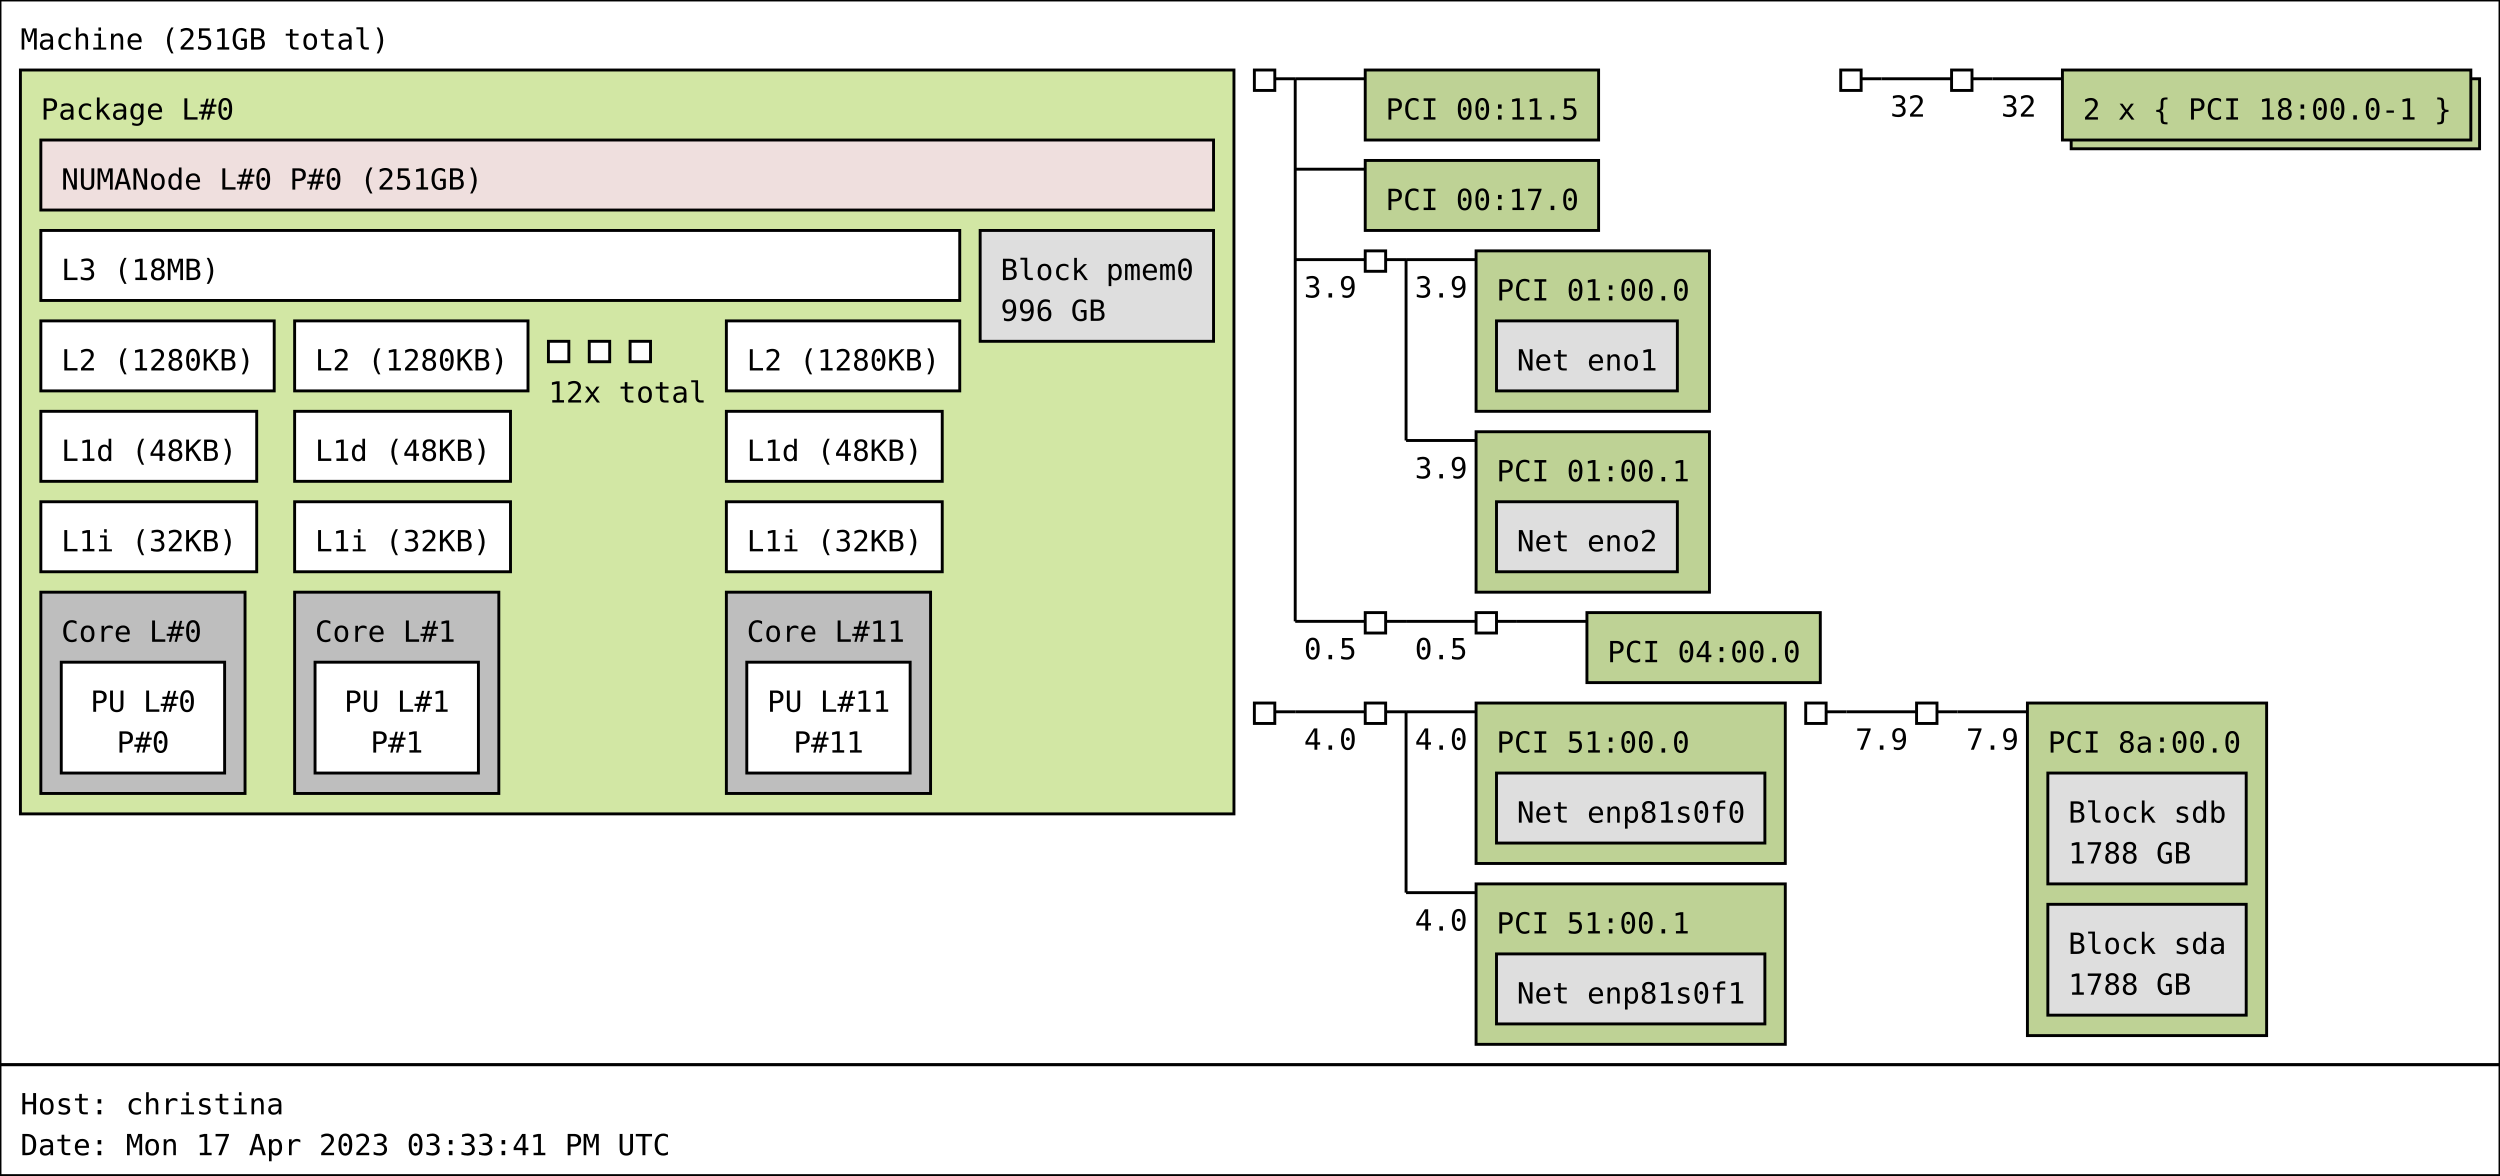
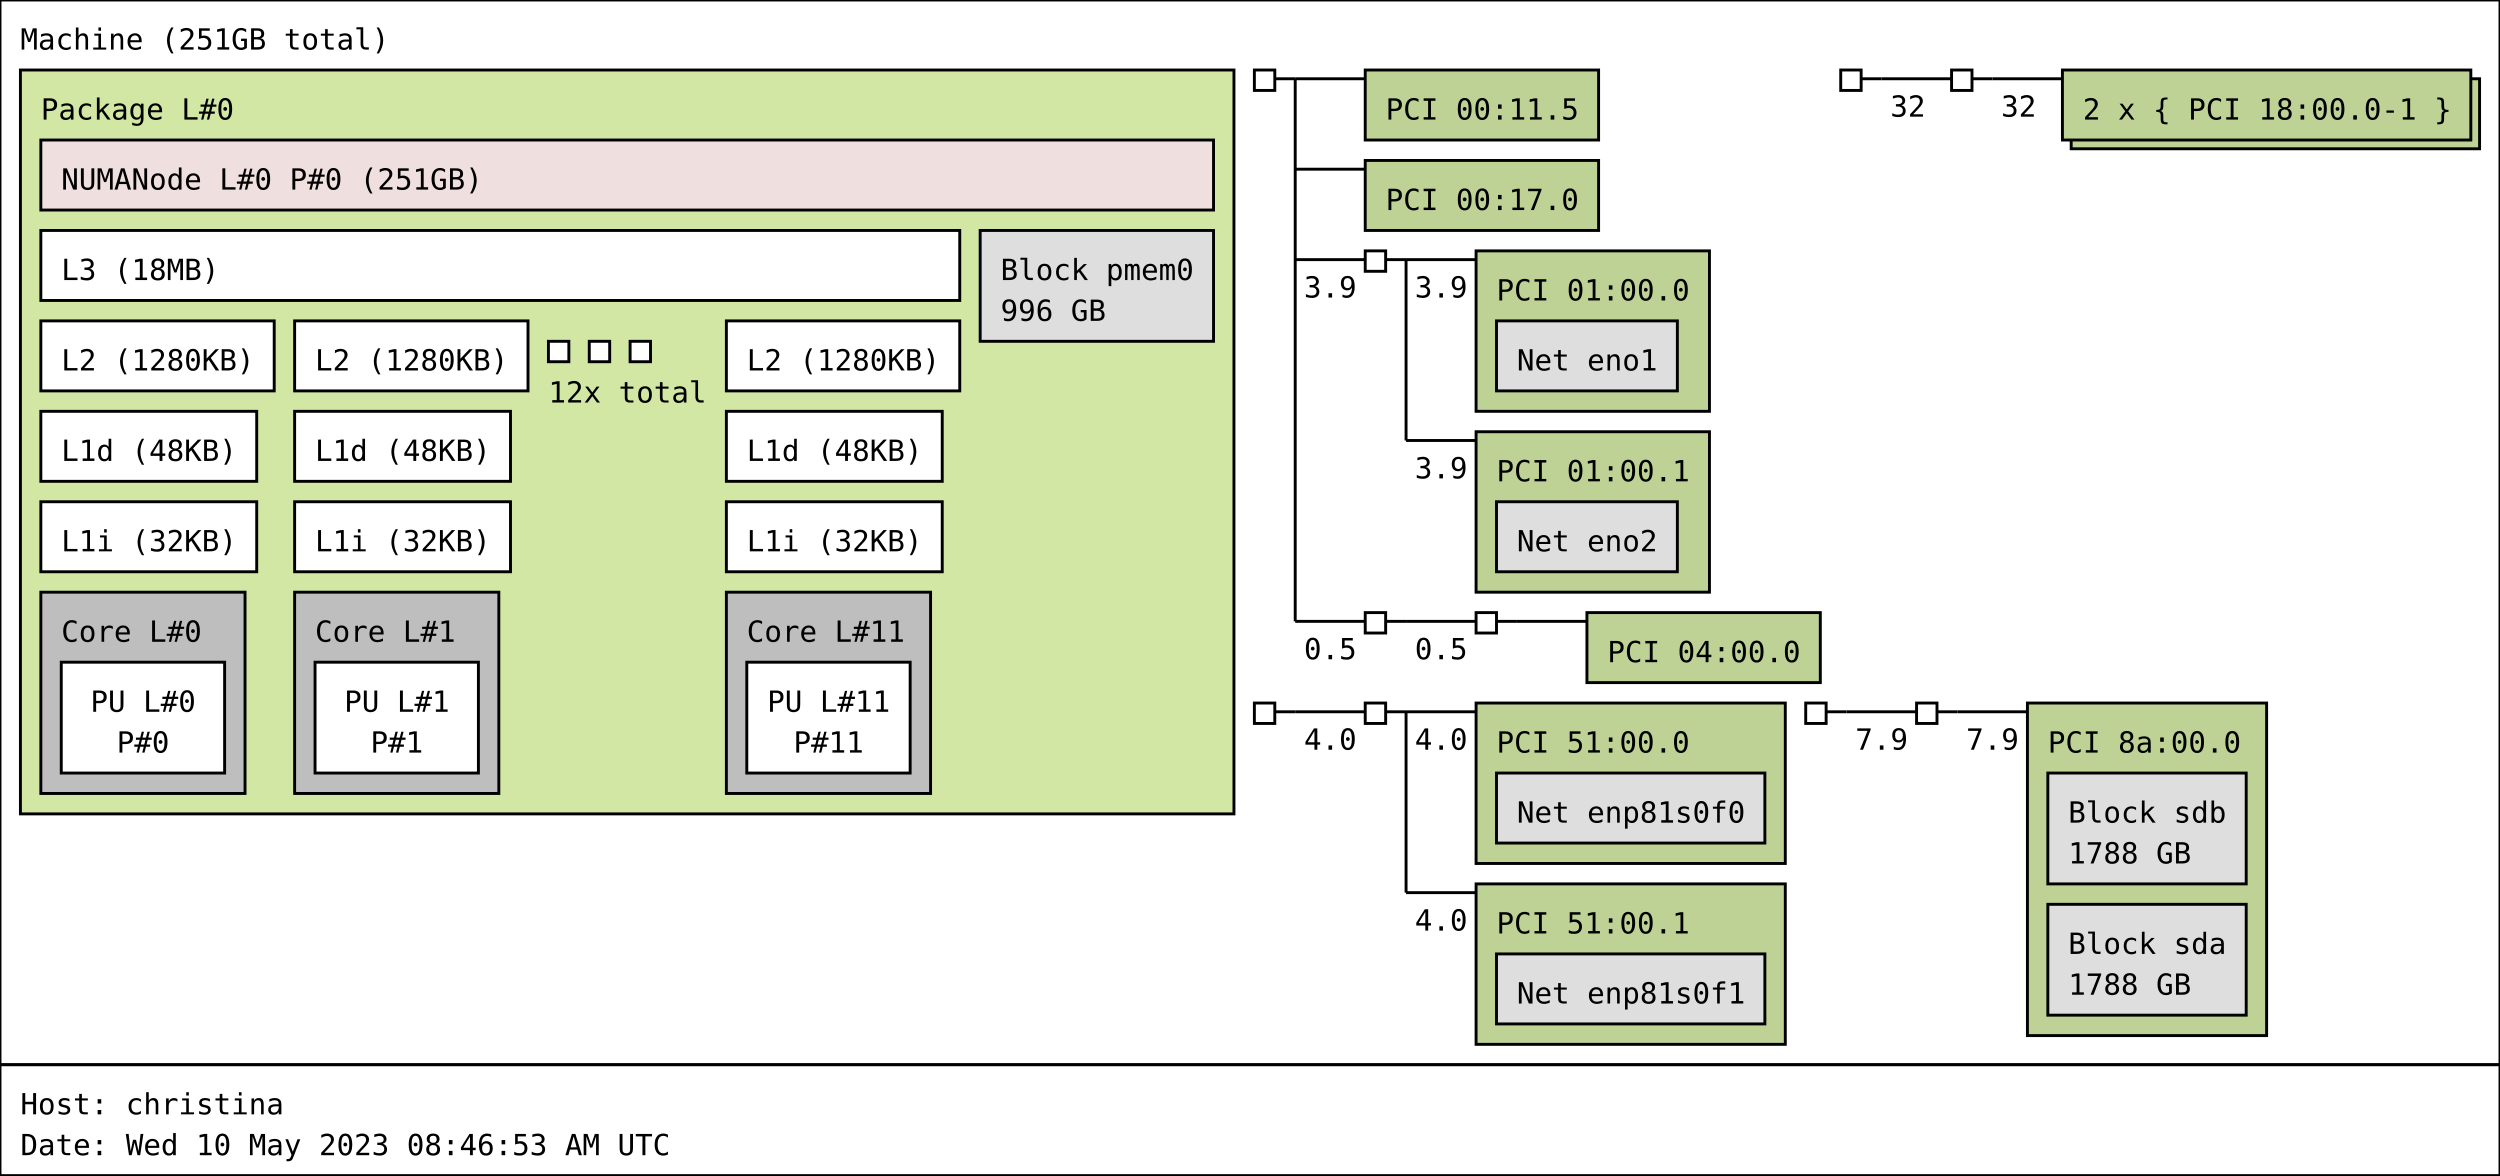
<svg xmlns="http://www.w3.org/2000/svg" width="857px" height="403px" viewBox="0 0 857px 403px" version="1.1">
  <rect id="Machine_0_rect" class="Machine" x="0" y="0" width="857" height="365" fill="rgb(255,255,255)" stroke="rgb(0,0,0)" stroke-width="1" />
  <text id="Machine_0_text" class="Machine" font-family="Monospace" x="7" y="17" fill="rgb(0,0,0)" font-size="10px">Machine (251GB total)</text>
  <rect id="Package_0_rect" class="Package" x="7" y="24" width="416" height="255" fill="rgb(210,231,164)" stroke="rgb(0,0,0)" stroke-width="1" />
  <text id="Package_0_text" class="Package" font-family="Monospace" x="14" y="41" fill="rgb(0,0,0)" font-size="10px">Package L#0</text>
  <rect id="L3_0_rect" class="L3" x="14" y="79" width="315" height="24" fill="rgb(255,255,255)" stroke="rgb(0,0,0)" stroke-width="1" />
  <text id="L3_0_text" class="L3" font-family="Monospace" x="21" y="96" fill="rgb(0,0,0)" font-size="10px">L3 (18MB)</text>
  <rect id="L2_0_rect" class="L2" x="14" y="110" width="80" height="24" fill="rgb(255,255,255)" stroke="rgb(0,0,0)" stroke-width="1" />
  <text id="L2_0_text" class="L2" font-family="Monospace" x="21" y="127" fill="rgb(0,0,0)" font-size="10px">L2 (1280KB)</text>
  <rect id="L1d_0_rect" class="L1d" x="14" y="141" width="74" height="24" fill="rgb(255,255,255)" stroke="rgb(0,0,0)" stroke-width="1" />
  <text id="L1d_0_text" class="L1d" font-family="Monospace" x="21" y="158" fill="rgb(0,0,0)" font-size="10px">L1d (48KB)</text>
  <rect id="L1i_0_rect" class="L1i" x="14" y="172" width="74" height="24" fill="rgb(255,255,255)" stroke="rgb(0,0,0)" stroke-width="1" />
  <text id="L1i_0_text" class="L1i" font-family="Monospace" x="21" y="189" fill="rgb(0,0,0)" font-size="10px">L1i (32KB)</text>
  <rect id="Core_0_rect" class="Core" x="14" y="203" width="70" height="69" fill="rgb(190,190,190)" stroke="rgb(0,0,0)" stroke-width="1" />
  <text id="Core_0_text" class="Core" font-family="Monospace" x="21" y="220" fill="rgb(0,0,0)" font-size="10px">Core L#0</text>
  <rect id="PU_0_rect" class="PU" x="21" y="227" width="56" height="38" fill="rgb(255,255,255)" stroke="rgb(0,0,0)" stroke-width="1" />
  <text id="PU_0_text" class="PU" font-family="Monospace" x="31" y="244" fill="rgb(0,0,0)" font-size="10px">PU L#0</text>
  <text id="PU_0_text_1" class="PU" font-family="Monospace" x="40" y="258" fill="rgb(0,0,0)" font-size="10px">P#0</text>
  <rect id="L2_1_rect" class="L2" x="101" y="110" width="80" height="24" fill="rgb(255,255,255)" stroke="rgb(0,0,0)" stroke-width="1" />
  <text id="L2_1_text" class="L2" font-family="Monospace" x="108" y="127" fill="rgb(0,0,0)" font-size="10px">L2 (1280KB)</text>
  <rect id="L1d_1_rect" class="L1d" x="101" y="141" width="74" height="24" fill="rgb(255,255,255)" stroke="rgb(0,0,0)" stroke-width="1" />
  <text id="L1d_1_text" class="L1d" font-family="Monospace" x="108" y="158" fill="rgb(0,0,0)" font-size="10px">L1d (48KB)</text>
  <rect id="L1i_1_rect" class="L1i" x="101" y="172" width="74" height="24" fill="rgb(255,255,255)" stroke="rgb(0,0,0)" stroke-width="1" />
  <text id="L1i_1_text" class="L1i" font-family="Monospace" x="108" y="189" fill="rgb(0,0,0)" font-size="10px">L1i (32KB)</text>
  <rect id="Core_1_rect" class="Core" x="101" y="203" width="70" height="69" fill="rgb(190,190,190)" stroke="rgb(0,0,0)" stroke-width="1" />
  <text id="Core_1_text" class="Core" font-family="Monospace" x="108" y="220" fill="rgb(0,0,0)" font-size="10px">Core L#1</text>
  <rect id="PU_1_rect" class="PU" x="108" y="227" width="56" height="38" fill="rgb(255,255,255)" stroke="rgb(0,0,0)" stroke-width="1" />
  <text id="PU_1_text" class="PU" font-family="Monospace" x="118" y="244" fill="rgb(0,0,0)" font-size="10px">PU L#1</text>
  <text id="PU_1_text_1" class="PU" font-family="Monospace" x="127" y="258" fill="rgb(0,0,0)" font-size="10px">P#1</text>
  <rect id="L2_2_rect" class="L2" x="188" y="117" width="7" height="7" fill="rgb(255,255,255)" stroke="rgb(0,0,0)" stroke-width="1" />
  <rect id="L2_2_rect" class="L2" x="202" y="117" width="7" height="7" fill="rgb(255,255,255)" stroke="rgb(0,0,0)" stroke-width="1" />
  <rect id="L2_2_rect" class="L2" x="216" y="117" width="7" height="7" fill="rgb(255,255,255)" stroke="rgb(0,0,0)" stroke-width="1" />
  <text id="L2_2_text" class="L2" font-family="Monospace" x="188" y="138" fill="rgb(0,0,0)" font-size="10px">12x total</text>
  <rect id="L2_11_rect" class="L2" x="249" y="110" width="80" height="24" fill="rgb(255,255,255)" stroke="rgb(0,0,0)" stroke-width="1" />
  <text id="L2_11_text" class="L2" font-family="Monospace" x="256" y="127" fill="rgb(0,0,0)" font-size="10px">L2 (1280KB)</text>
  <rect id="L1d_11_rect" class="L1d" x="249" y="141" width="74" height="24" fill="rgb(255,255,255)" stroke="rgb(0,0,0)" stroke-width="1" />
  <text id="L1d_11_text" class="L1d" font-family="Monospace" x="256" y="158" fill="rgb(0,0,0)" font-size="10px">L1d (48KB)</text>
  <rect id="L1i_11_rect" class="L1i" x="249" y="172" width="74" height="24" fill="rgb(255,255,255)" stroke="rgb(0,0,0)" stroke-width="1" />
  <text id="L1i_11_text" class="L1i" font-family="Monospace" x="256" y="189" fill="rgb(0,0,0)" font-size="10px">L1i (32KB)</text>
  <rect id="Core_11_rect" class="Core" x="249" y="203" width="70" height="69" fill="rgb(190,190,190)" stroke="rgb(0,0,0)" stroke-width="1" />
  <text id="Core_11_text" class="Core" font-family="Monospace" x="256" y="220" fill="rgb(0,0,0)" font-size="10px">Core L#11</text>
  <rect id="PU_11_rect" class="PU" x="256" y="227" width="56" height="38" fill="rgb(255,255,255)" stroke="rgb(0,0,0)" stroke-width="1" />
  <text id="PU_11_text" class="PU" font-family="Monospace" x="263" y="244" fill="rgb(0,0,0)" font-size="10px">PU L#11</text>
  <text id="PU_11_text_1" class="PU" font-family="Monospace" x="272" y="258" fill="rgb(0,0,0)" font-size="10px">P#11</text>
  <rect id="NUMANode_0_rect" class="NUMANode" x="14" y="48" width="402" height="24" fill="rgb(239,223,222)" stroke="rgb(0,0,0)" stroke-width="1" />
  <text id="NUMANode_0_text" class="NUMANode" font-family="Monospace" x="21" y="65" fill="rgb(0,0,0)" font-size="10px">NUMANode L#0 P#0 (251GB)</text>
  <rect id="Block_0_rect" class="Block" x="336" y="79" width="80" height="38" fill="rgb(222,222,222)" stroke="rgb(0,0,0)" stroke-width="1" />
  <text id="Block_0_text" class="Block" font-family="Monospace" x="343" y="96" fill="rgb(0,0,0)" font-size="10px">Block pmem0</text>
  <text id="Block_0_text_1" class="Block" font-family="Monospace" x="343" y="110" fill="rgb(0,0,0)" font-size="10px">996 GB</text>
  <rect id="HostBridge_0_rect" class="HostBridge" x="430" y="24" width="7" height="7" fill="rgb(255,255,255)" stroke="rgb(0,0,0)" stroke-width="1" />
  <line id="HostBridge_0_line" class="HostBridge" x1="437" y1="27" x2="444" y2="27" stroke="rgb(0,0,0)" stroke-width="1" />
  <line id="HostBridge_0_line_2" class="HostBridge" x1="444" y1="27" x2="468" y2="27" stroke="rgb(0,0,0)" stroke-width="1" />
  <line id="HostBridge_0_line_3" class="HostBridge" x1="444" y1="58" x2="468" y2="58" stroke="rgb(0,0,0)" stroke-width="1" />
  <line id="HostBridge_0_line_4" class="HostBridge" x1="444" y1="89" x2="468" y2="89" stroke="rgb(0,0,0)" stroke-width="1" />
  <text id="HostBridge_0_text_4" class="HostBridge" font-family="Monospace" x="447" y="102" fill="rgb(0,0,0)" font-size="10px">3.9</text>
  <line id="HostBridge_0_line_5" class="HostBridge" x1="444" y1="213" x2="468" y2="213" stroke="rgb(0,0,0)" stroke-width="1" />
  <text id="HostBridge_0_text_5" class="HostBridge" font-family="Monospace" x="447" y="226" fill="rgb(0,0,0)" font-size="10px">0.5</text>
  <line id="HostBridge_0_line_1" class="HostBridge" x1="444" y1="27" x2="444" y2="213" stroke="rgb(0,0,0)" stroke-width="1" />
  <rect id="PCI_0_rect" class="PCI" x="468" y="24" width="80" height="24" fill="rgb(190,210,149)" stroke="rgb(0,0,0)" stroke-width="1" />
  <text id="PCI_0_text" class="PCI" font-family="Monospace" x="475" y="41" fill="rgb(0,0,0)" font-size="10px">PCI 00:11.5</text>
  <rect id="PCI_1_rect" class="PCI" x="468" y="55" width="80" height="24" fill="rgb(190,210,149)" stroke="rgb(0,0,0)" stroke-width="1" />
  <text id="PCI_1_text" class="PCI" font-family="Monospace" x="475" y="72" fill="rgb(0,0,0)" font-size="10px">PCI 00:17.0</text>
  <rect id="PCIBridge_1_rect" class="PCIBridge" x="468" y="86" width="7" height="7" fill="rgb(255,255,255)" stroke="rgb(0,0,0)" stroke-width="1" />
  <line id="PCIBridge_1_line" class="PCIBridge" x1="475" y1="89" x2="482" y2="89" stroke="rgb(0,0,0)" stroke-width="1" />
  <line id="PCIBridge_1_line_2" class="PCIBridge" x1="482" y1="89" x2="506" y2="89" stroke="rgb(0,0,0)" stroke-width="1" />
  <text id="PCIBridge_1_text_2" class="PCIBridge" font-family="Monospace" x="485" y="102" fill="rgb(0,0,0)" font-size="10px">3.9</text>
  <line id="PCIBridge_1_line_3" class="PCIBridge" x1="482" y1="151" x2="506" y2="151" stroke="rgb(0,0,0)" stroke-width="1" />
  <text id="PCIBridge_1_text_3" class="PCIBridge" font-family="Monospace" x="485" y="164" fill="rgb(0,0,0)" font-size="10px">3.9</text>
  <line id="PCIBridge_1_line_1" class="PCIBridge" x1="482" y1="89" x2="482" y2="151" stroke="rgb(0,0,0)" stroke-width="1" />
  <rect id="PCI_2_rect" class="PCI" x="506" y="86" width="80" height="55" fill="rgb(190,210,149)" stroke="rgb(0,0,0)" stroke-width="1" />
  <text id="PCI_2_text" class="PCI" font-family="Monospace" x="513" y="103" fill="rgb(0,0,0)" font-size="10px">PCI 01:00.0</text>
  <rect id="Net_1_rect" class="Net" x="513" y="110" width="62" height="24" fill="rgb(222,222,222)" stroke="rgb(0,0,0)" stroke-width="1" />
  <text id="Net_1_text" class="Net" font-family="Monospace" x="520" y="127" fill="rgb(0,0,0)" font-size="10px">Net eno1</text>
  <rect id="PCI_3_rect" class="PCI" x="506" y="148" width="80" height="55" fill="rgb(190,210,149)" stroke="rgb(0,0,0)" stroke-width="1" />
  <text id="PCI_3_text" class="PCI" font-family="Monospace" x="513" y="165" fill="rgb(0,0,0)" font-size="10px">PCI 01:00.1</text>
  <rect id="Net_2_rect" class="Net" x="513" y="172" width="62" height="24" fill="rgb(222,222,222)" stroke="rgb(0,0,0)" stroke-width="1" />
  <text id="Net_2_text" class="Net" font-family="Monospace" x="520" y="189" fill="rgb(0,0,0)" font-size="10px">Net eno2</text>
  <rect id="PCIBridge_2_rect" class="PCIBridge" x="468" y="210" width="7" height="7" fill="rgb(255,255,255)" stroke="rgb(0,0,0)" stroke-width="1" />
  <line id="PCIBridge_2_line" class="PCIBridge" x1="475" y1="213" x2="482" y2="213" stroke="rgb(0,0,0)" stroke-width="1" />
  <line id="PCIBridge_2_line_2" class="PCIBridge" x1="482" y1="213" x2="506" y2="213" stroke="rgb(0,0,0)" stroke-width="1" />
  <text id="PCIBridge_2_text_2" class="PCIBridge" font-family="Monospace" x="485" y="226" fill="rgb(0,0,0)" font-size="10px">0.5</text>
  <line id="PCIBridge_2_line_1" class="PCIBridge" x1="482" y1="213" x2="482" y2="213" stroke="rgb(0,0,0)" stroke-width="1" />
  <rect id="PCIBridge_3_rect" class="PCIBridge" x="506" y="210" width="7" height="7" fill="rgb(255,255,255)" stroke="rgb(0,0,0)" stroke-width="1" />
  <line id="PCIBridge_3_line" class="PCIBridge" x1="513" y1="213" x2="520" y2="213" stroke="rgb(0,0,0)" stroke-width="1" />
  <line id="PCIBridge_3_line_2" class="PCIBridge" x1="520" y1="213" x2="544" y2="213" stroke="rgb(0,0,0)" stroke-width="1" />
  <line id="PCIBridge_3_line_1" class="PCIBridge" x1="520" y1="213" x2="520" y2="213" stroke="rgb(0,0,0)" stroke-width="1" />
  <rect id="PCI_4_rect" class="PCI" x="544" y="210" width="80" height="24" fill="rgb(190,210,149)" stroke="rgb(0,0,0)" stroke-width="1" />
  <text id="PCI_4_text" class="PCI" font-family="Monospace" x="551" y="227" fill="rgb(0,0,0)" font-size="10px">PCI 04:00.0</text>
  <rect id="HostBridge_4_rect" class="HostBridge" x="631" y="24" width="7" height="7" fill="rgb(255,255,255)" stroke="rgb(0,0,0)" stroke-width="1" />
  <line id="HostBridge_4_line" class="HostBridge" x1="638" y1="27" x2="645" y2="27" stroke="rgb(0,0,0)" stroke-width="1" />
  <line id="HostBridge_4_line_2" class="HostBridge" x1="645" y1="27" x2="669" y2="27" stroke="rgb(0,0,0)" stroke-width="1" />
  <text id="HostBridge_4_text_2" class="HostBridge" font-family="Monospace" x="648" y="40" fill="rgb(0,0,0)" font-size="10px">32</text>
  <line id="HostBridge_4_line_1" class="HostBridge" x1="645" y1="27" x2="645" y2="27" stroke="rgb(0,0,0)" stroke-width="1" />
  <rect id="PCIBridge_5_rect" class="PCIBridge" x="669" y="24" width="7" height="7" fill="rgb(255,255,255)" stroke="rgb(0,0,0)" stroke-width="1" />
  <line id="PCIBridge_5_line" class="PCIBridge" x1="676" y1="27" x2="683" y2="27" stroke="rgb(0,0,0)" stroke-width="1" />
  <line id="PCIBridge_5_line_2" class="PCIBridge" x1="683" y1="27" x2="707" y2="27" stroke="rgb(0,0,0)" stroke-width="1" />
  <text id="PCIBridge_5_text_2" class="PCIBridge" font-family="Monospace" x="686" y="40" fill="rgb(0,0,0)" font-size="10px">32</text>
  <line id="PCIBridge_5_line_1" class="PCIBridge" x1="683" y1="27" x2="683" y2="27" stroke="rgb(0,0,0)" stroke-width="1" />
  <rect id="PCI_5_rect_2" class="PCI" x="710" y="27" width="140" height="24" fill="rgb(190,210,149)" stroke="rgb(0,0,0)" stroke-width="1" />
  <rect id="PCI_5_rect" class="PCI" x="707" y="24" width="140" height="24" fill="rgb(190,210,149)" stroke="rgb(0,0,0)" stroke-width="1" />
  <text id="PCI_5_text" class="PCI" font-family="Monospace" x="714" y="41" fill="rgb(0,0,0)" font-size="10px">2 x { PCI 18:00.0-1 }</text>
  <rect id="HostBridge_6_rect" class="HostBridge" x="430" y="241" width="7" height="7" fill="rgb(255,255,255)" stroke="rgb(0,0,0)" stroke-width="1" />
  <line id="HostBridge_6_line" class="HostBridge" x1="437" y1="244" x2="444" y2="244" stroke="rgb(0,0,0)" stroke-width="1" />
  <line id="HostBridge_6_line_2" class="HostBridge" x1="444" y1="244" x2="468" y2="244" stroke="rgb(0,0,0)" stroke-width="1" />
  <text id="HostBridge_6_text_2" class="HostBridge" font-family="Monospace" x="447" y="257" fill="rgb(0,0,0)" font-size="10px">4.0</text>
  <line id="HostBridge_6_line_1" class="HostBridge" x1="444" y1="244" x2="444" y2="244" stroke="rgb(0,0,0)" stroke-width="1" />
  <rect id="PCIBridge_7_rect" class="PCIBridge" x="468" y="241" width="7" height="7" fill="rgb(255,255,255)" stroke="rgb(0,0,0)" stroke-width="1" />
  <line id="PCIBridge_7_line" class="PCIBridge" x1="475" y1="244" x2="482" y2="244" stroke="rgb(0,0,0)" stroke-width="1" />
  <line id="PCIBridge_7_line_2" class="PCIBridge" x1="482" y1="244" x2="506" y2="244" stroke="rgb(0,0,0)" stroke-width="1" />
  <text id="PCIBridge_7_text_2" class="PCIBridge" font-family="Monospace" x="485" y="257" fill="rgb(0,0,0)" font-size="10px">4.0</text>
  <line id="PCIBridge_7_line_3" class="PCIBridge" x1="482" y1="306" x2="506" y2="306" stroke="rgb(0,0,0)" stroke-width="1" />
  <text id="PCIBridge_7_text_3" class="PCIBridge" font-family="Monospace" x="485" y="319" fill="rgb(0,0,0)" font-size="10px">4.0</text>
  <line id="PCIBridge_7_line_1" class="PCIBridge" x1="482" y1="244" x2="482" y2="306" stroke="rgb(0,0,0)" stroke-width="1" />
  <rect id="PCI_7_rect" class="PCI" x="506" y="241" width="106" height="55" fill="rgb(190,210,149)" stroke="rgb(0,0,0)" stroke-width="1" />
  <text id="PCI_7_text" class="PCI" font-family="Monospace" x="513" y="258" fill="rgb(0,0,0)" font-size="10px">PCI 51:00.0</text>
  <rect id="Net_3_rect" class="Net" x="513" y="265" width="92" height="24" fill="rgb(222,222,222)" stroke="rgb(0,0,0)" stroke-width="1" />
  <text id="Net_3_text" class="Net" font-family="Monospace" x="520" y="282" fill="rgb(0,0,0)" font-size="10px">Net enp81s0f0</text>
  <rect id="PCI_8_rect" class="PCI" x="506" y="303" width="106" height="55" fill="rgb(190,210,149)" stroke="rgb(0,0,0)" stroke-width="1" />
  <text id="PCI_8_text" class="PCI" font-family="Monospace" x="513" y="320" fill="rgb(0,0,0)" font-size="10px">PCI 51:00.1</text>
  <rect id="Net_4_rect" class="Net" x="513" y="327" width="92" height="24" fill="rgb(222,222,222)" stroke="rgb(0,0,0)" stroke-width="1" />
  <text id="Net_4_text" class="Net" font-family="Monospace" x="520" y="344" fill="rgb(0,0,0)" font-size="10px">Net enp81s0f1</text>
  <rect id="HostBridge_8_rect" class="HostBridge" x="619" y="241" width="7" height="7" fill="rgb(255,255,255)" stroke="rgb(0,0,0)" stroke-width="1" />
  <line id="HostBridge_8_line" class="HostBridge" x1="626" y1="244" x2="633" y2="244" stroke="rgb(0,0,0)" stroke-width="1" />
  <line id="HostBridge_8_line_2" class="HostBridge" x1="633" y1="244" x2="657" y2="244" stroke="rgb(0,0,0)" stroke-width="1" />
  <text id="HostBridge_8_text_2" class="HostBridge" font-family="Monospace" x="636" y="257" fill="rgb(0,0,0)" font-size="10px">7.9</text>
  <line id="HostBridge_8_line_1" class="HostBridge" x1="633" y1="244" x2="633" y2="244" stroke="rgb(0,0,0)" stroke-width="1" />
  <rect id="PCIBridge_9_rect" class="PCIBridge" x="657" y="241" width="7" height="7" fill="rgb(255,255,255)" stroke="rgb(0,0,0)" stroke-width="1" />
  <line id="PCIBridge_9_line" class="PCIBridge" x1="664" y1="244" x2="671" y2="244" stroke="rgb(0,0,0)" stroke-width="1" />
  <line id="PCIBridge_9_line_2" class="PCIBridge" x1="671" y1="244" x2="695" y2="244" stroke="rgb(0,0,0)" stroke-width="1" />
  <text id="PCIBridge_9_text_2" class="PCIBridge" font-family="Monospace" x="674" y="257" fill="rgb(0,0,0)" font-size="10px">7.9</text>
  <line id="PCIBridge_9_line_1" class="PCIBridge" x1="671" y1="244" x2="671" y2="244" stroke="rgb(0,0,0)" stroke-width="1" />
  <rect id="PCI_9_rect" class="PCI" x="695" y="241" width="82" height="114" fill="rgb(190,210,149)" stroke="rgb(0,0,0)" stroke-width="1" />
  <text id="PCI_9_text" class="PCI" font-family="Monospace" x="702" y="258" fill="rgb(0,0,0)" font-size="10px">PCI 8a:00.0</text>
  <rect id="Block_5_rect" class="Block" x="702" y="265" width="68" height="38" fill="rgb(222,222,222)" stroke="rgb(0,0,0)" stroke-width="1" />
  <text id="Block_5_text" class="Block" font-family="Monospace" x="709" y="282" fill="rgb(0,0,0)" font-size="10px">Block sdb</text>
  <text id="Block_5_text_1" class="Block" font-family="Monospace" x="709" y="296" fill="rgb(0,0,0)" font-size="10px">1788 GB</text>
  <rect id="Block_6_rect" class="Block" x="702" y="310" width="68" height="38" fill="rgb(222,222,222)" stroke="rgb(0,0,0)" stroke-width="1" />
  <text id="Block_6_text" class="Block" font-family="Monospace" x="709" y="327" fill="rgb(0,0,0)" font-size="10px">Block sda</text>
  <text id="Block_6_text_1" class="Block" font-family="Monospace" x="709" y="341" fill="rgb(0,0,0)" font-size="10px">1788 GB</text>
  <rect id="anon_rect" x="0" y="365" width="857" height="38" fill="rgb(255,255,255)" stroke="rgb(0,0,0)" stroke-width="1" />
  <text id="anon_text" font-family="Monospace" x="7" y="382" fill="rgb(0,0,0)" font-size="10px">Host: christina</text>
-   <text id="anon_text_1" font-family="Monospace" x="7" y="396" fill="rgb(0,0,0)" font-size="10px">Date: Mon 17 Apr 2023 03:33:41 PM UTC</text>
+   <text id="anon_text_1" font-family="Monospace" x="7" y="396" fill="rgb(0,0,0)" font-size="10px">Date: Wed 10 May 2023 08:46:53 AM UTC</text>
</svg>
